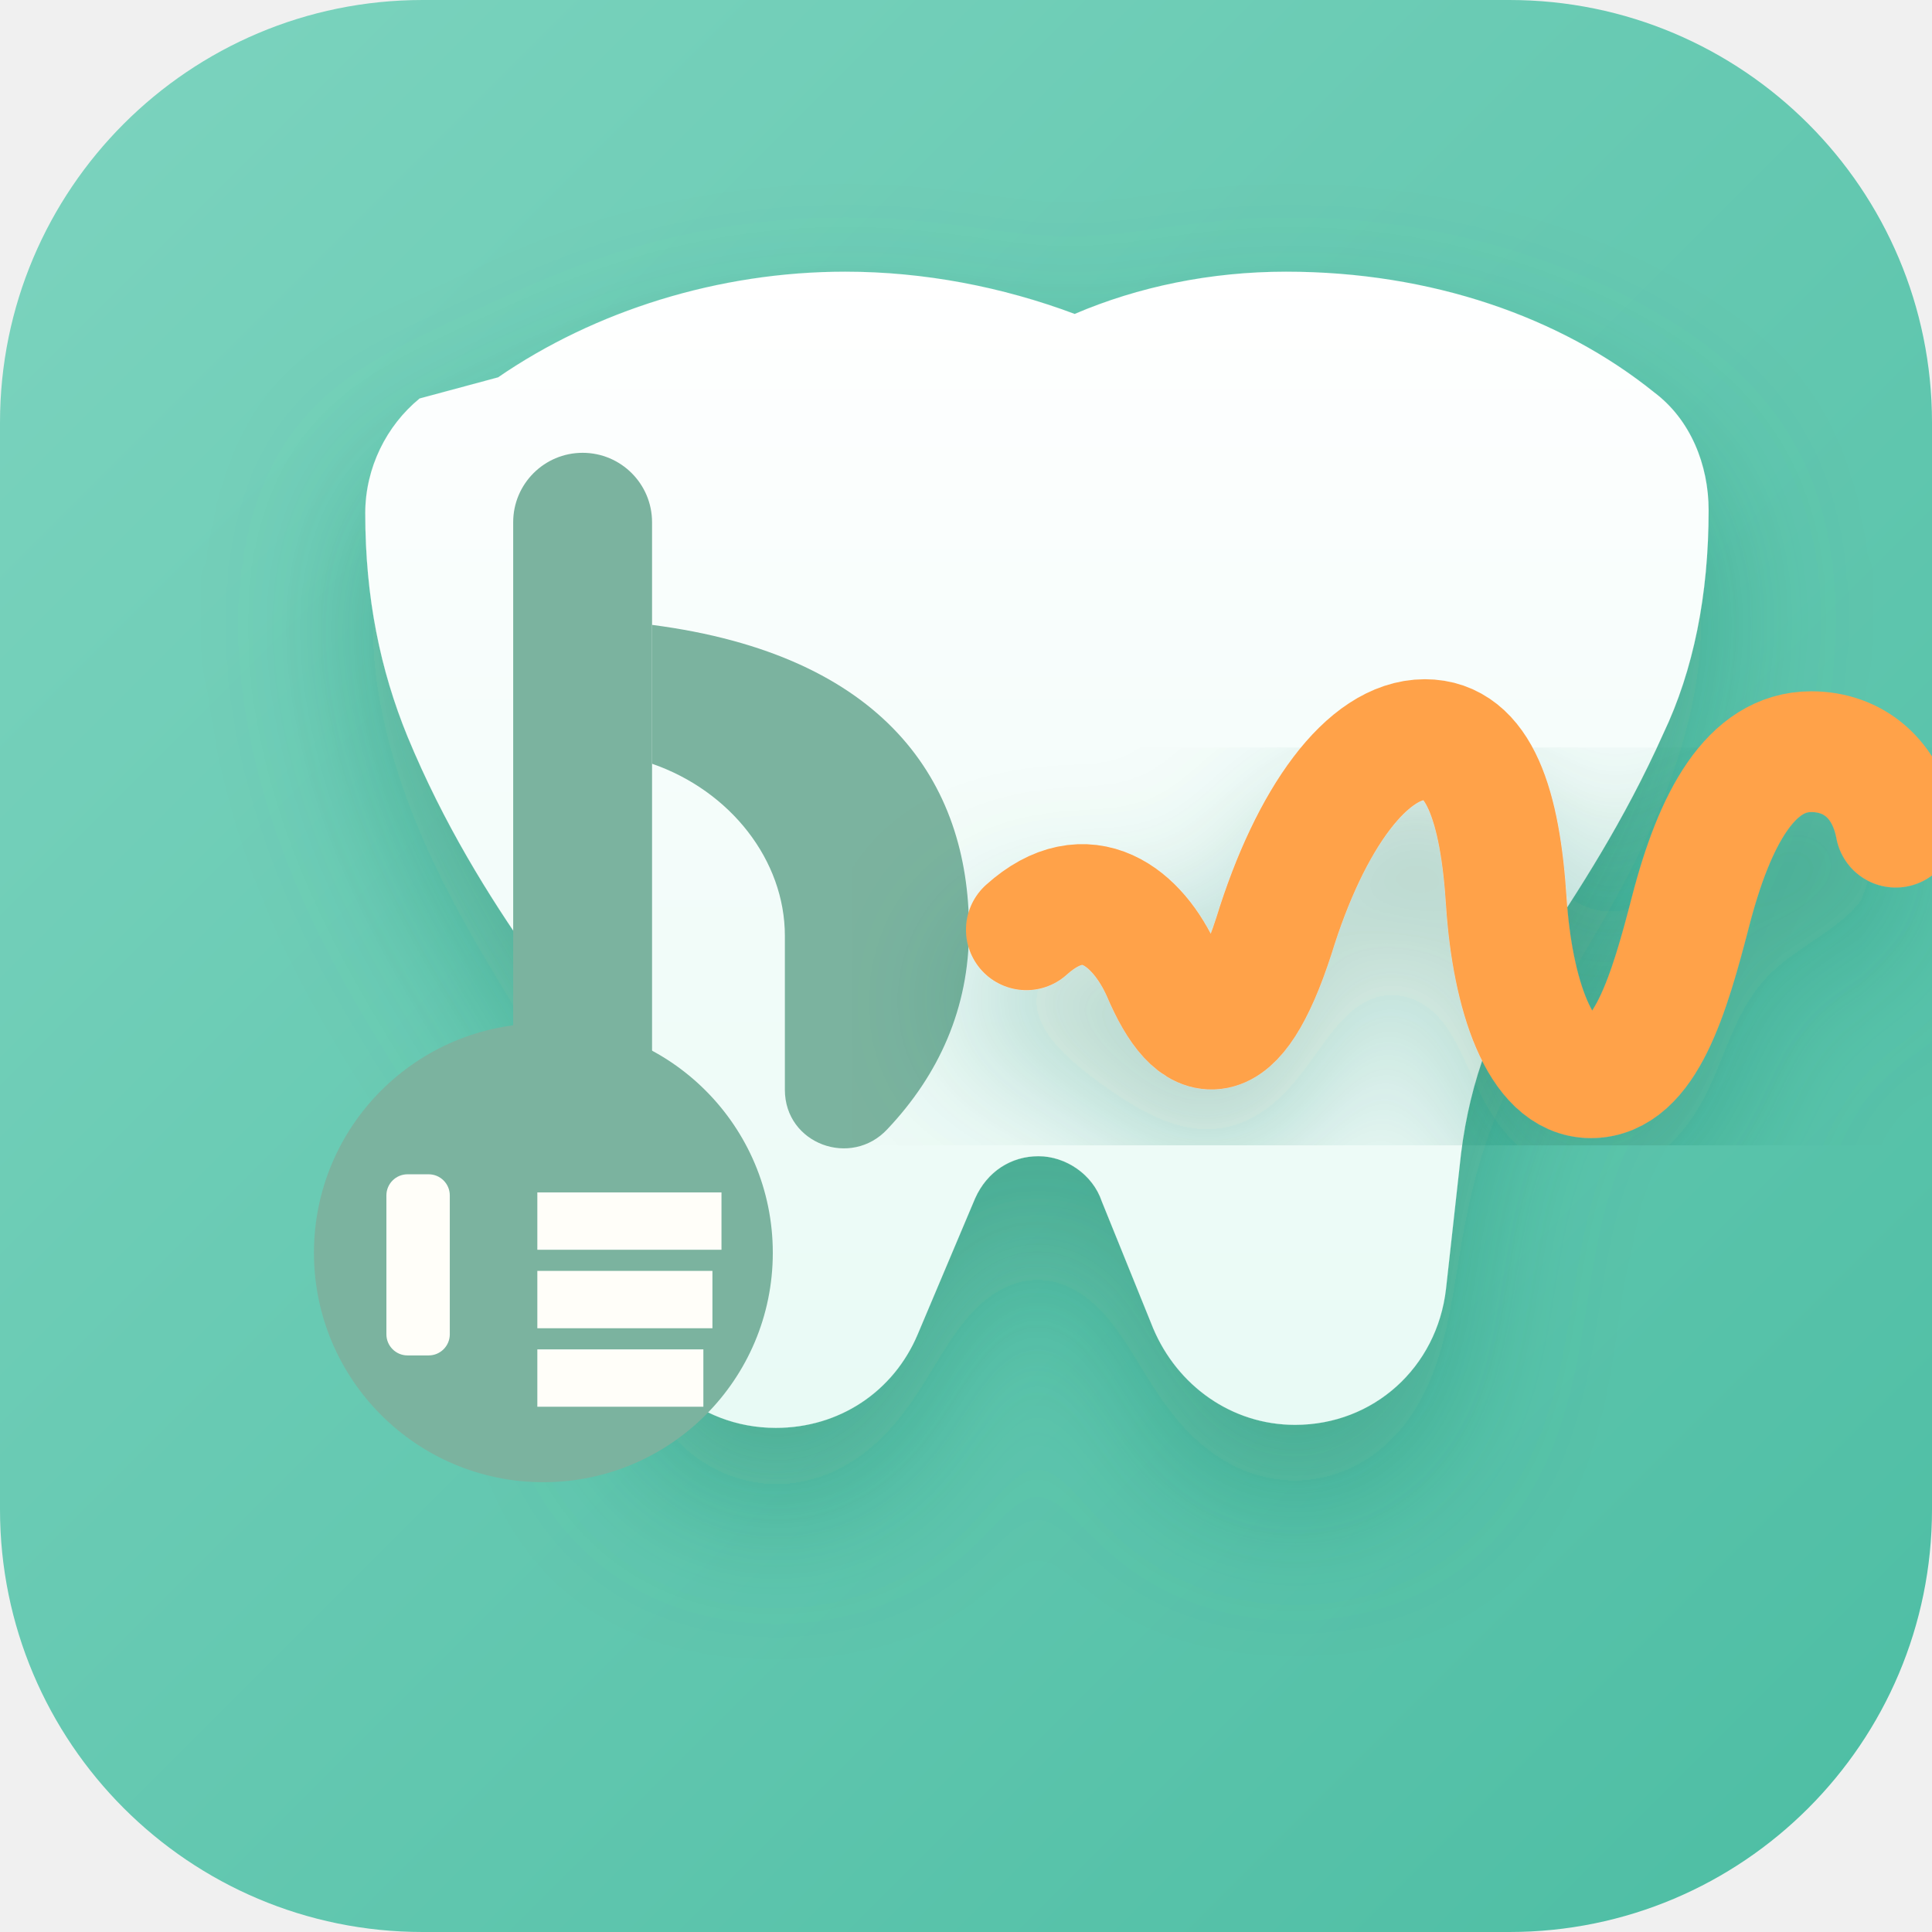
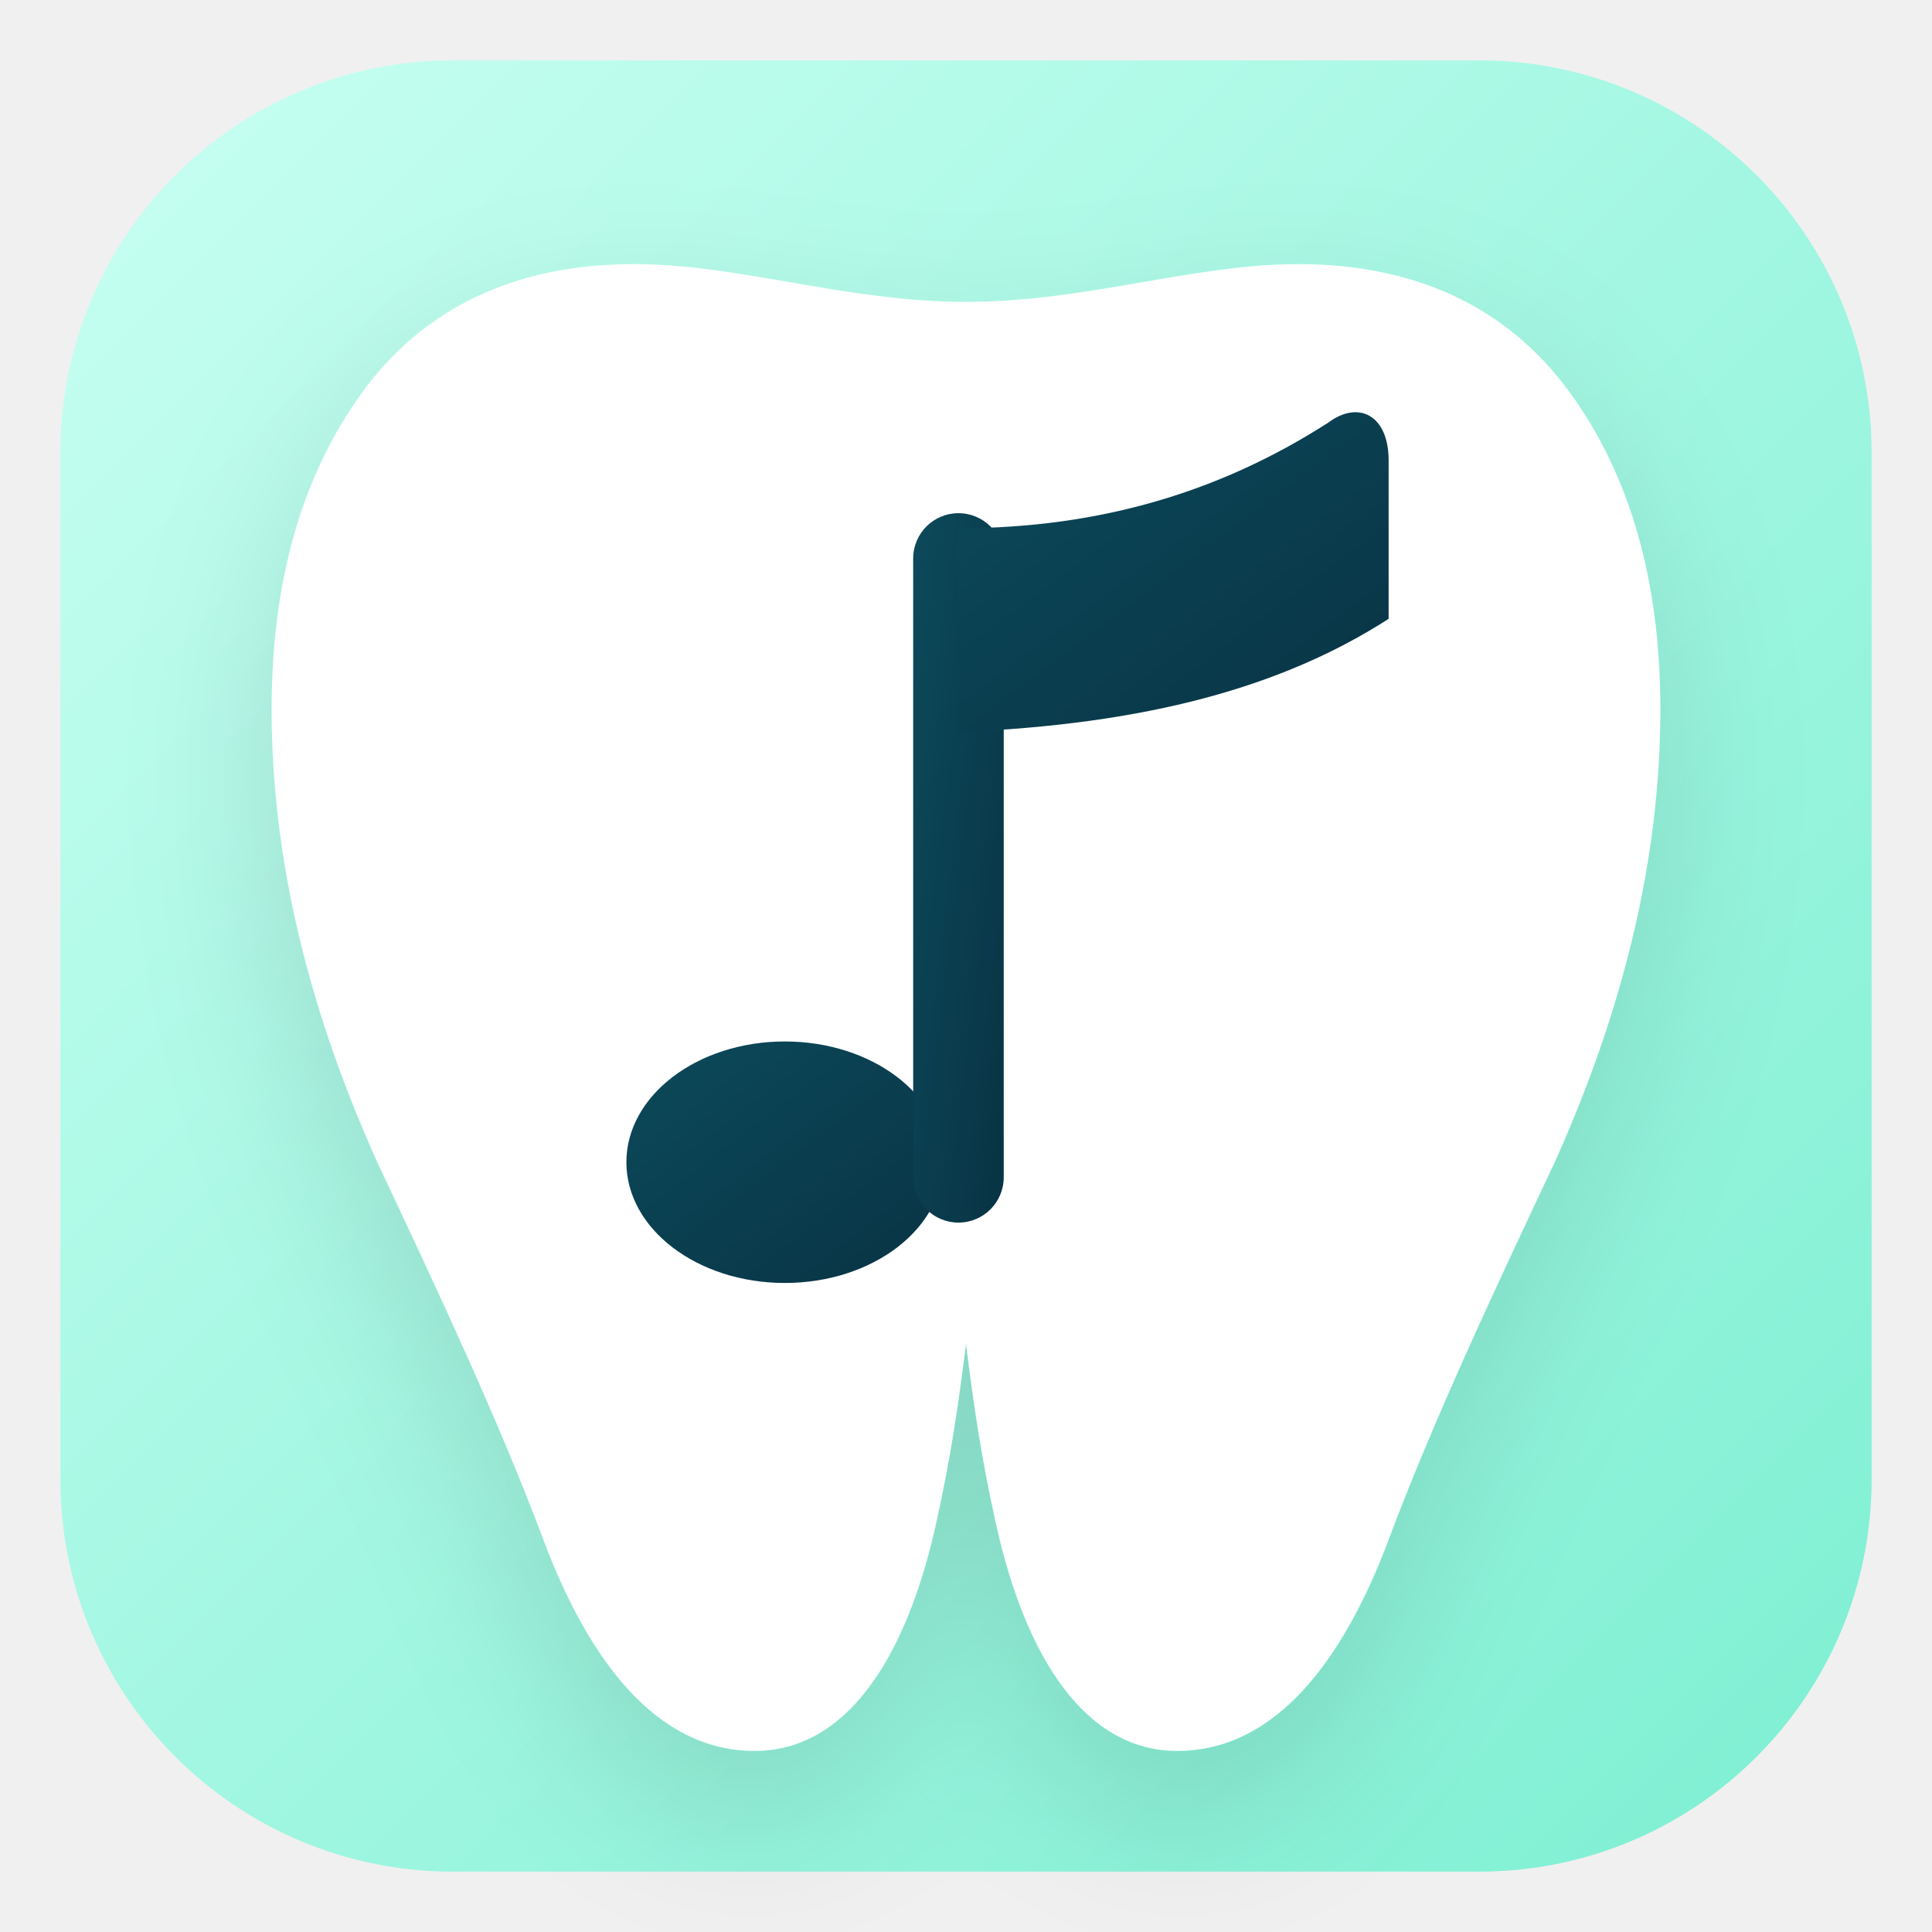
- <svg xmlns="http://www.w3.org/2000/svg" viewBox="0 0 64 64" width="64" height="64" role="img" aria-label="BrushBeats favicon">
+ <svg xmlns="http://www.w3.org/2000/svg" width="64" height="64" viewBox="0 0 256 256" role="img" aria-label="BrushBeats favicon">
  <defs>
-     <linearGradient id="bg" x1="0" y1="0" x2="1" y2="1">
-       <stop offset="0%" stop-color="#7dd4bf" />
-       <stop offset="100%" stop-color="#4cbda3" />
+     <linearGradient id="bgGradient" x1="0%" y1="0%" x2="100%" y2="100%">
+       <stop offset="0%" stop-color="#C8FFF2" />
+       <stop offset="100%" stop-color="#7DEFD2" />
    </linearGradient>
-     <linearGradient id="tooth" x1="0" y1="0" x2="0" y2="1">
-       <stop offset="0%" stop-color="#ffffff" />
-       <stop offset="100%" stop-color="#e8faf5" />
+     <linearGradient id="noteGradient" x1="0%" y1="0%" x2="100%" y2="100%">
+       <stop offset="0%" stop-color="#0C4A5B" />
+       <stop offset="100%" stop-color="#083344" />
    </linearGradient>
-     <filter id="soft-shadow" x="-20%" y="-20%" width="140%" height="140%">
-       <feDropShadow dx="0" dy="2.5" stdDeviation="2.5" flood-color="#1e7a60" flood-opacity="0.35" />
+     <filter id="shadow" x="-20%" y="-20%" width="140%" height="140%">
+       <feDropShadow dx="0" dy="8" stdDeviation="10" flood-color="#000000" flood-opacity="0.12" />
    </filter>
  </defs>
-   <rect x="0" y="0" width="64" height="64" rx="14" fill="url(#bg)" />
-   <path d="M16.5 12.5c3.2-2.2 7.3-3.5 11.5-3.5 2.6 0 5.2.5 7.6 1.4 2.1-.9 4.5-1.4 7-1.4 4.8 0 9.1 1.5 12.2 4 1.2.9 1.8 2.4 1.8 3.9 0 2.8-.5 5.3-1.5 7.4-1.3 2.9-2.8 5.2-4.2 7.3-1.4 2-2.2 4.2-2.5 6.6l-.5 4.5c-.3 2.6-2.4 4.5-5 4.5-2.1 0-3.9-1.3-4.7-3.2l-1.7-4.2c-.3-.9-1.2-1.5-2.1-1.5-.9 0-1.7.5-2.1 1.4l-1.9 4.5c-.8 1.9-2.6 3.1-4.7 3.1-2.6 0-4.7-1.9-5-4.4l-.6-4.6c-.3-2.4-1.1-4.6-2.5-6.6-1.4-2-2.9-4.4-4.1-7.3-.9-2.2-1.4-4.6-1.4-7.4 0-1.5.7-2.9 1.8-3.8z" fill="url(#tooth)" filter="url(#soft-shadow)" />
-   <g fill="#7bb39f">
-     <circle cx="18" cy="41.5" r="7.6" />
-     <rect x="17" y="15" width="4.6" height="27.8" rx="2.3" />
-     <path d="M21.6 20.7c7.7 1 10.5 5.2 10.5 10.1 0 2.6-1 4.8-2.7 6.6-1.2 1.3-3.4.5-3.4-1.3v-5.1c0-2.5-1.8-4.8-4.4-5.7z" />
-     <rect x="12.8" y="38.9" width="2.1" height="6" rx="0.7" fill="#fffef9" />
-     <path d="M17.8 39.5h6.1v1.9h-6.1z" fill="#fffef9" />
-     <path d="M17.8 42.1h5.8v1.9h-5.8z" fill="#fffef9" />
-     <path d="M17.8 44.7h5.5v1.9h-5.5z" fill="#fffef9" />
+   <rect x="8" y="8" width="240" height="240" rx="52" fill="url(#bgGradient)" />
+   <path d="M128 40 C112 40 98 35 84 35 C68 35 56 41 48 52 C40 63 36 77 36 94 C36 114 41 134 50 154 C58 171 66 188 72 204 C78 220 87 232 100 232 C112 232 120 220 124 202 C126 193 127 186 128 178 C129 186 130 193 132 202 C136 220 144 232 156 232 C169 232 178 220 184 204 C190 188 198 171 206 154 C215 134 220 114 220 94 C220 77 216 63 208 52 C200 41 188 35 172 35 C158 35 144 40 128 40 Z" fill="#FFFFFF" filter="url(#shadow)" />
+   <g transform="translate(-12,0)">
+     <ellipse cx="116" cy="154" rx="21" ry="16" fill="url(#noteGradient)" />
+     <rect x="133" y="68" width="12" height="94" rx="6" fill="url(#noteGradient)" />
+     <path d="M139 70 C158 70 174 65 188 56 C192 53 196 55 196 61 L196 82 C182 91 164 96 139 97 Z" fill="url(#noteGradient)" />
  </g>
-   <path d="M34 30.8c2-1.8 3.7-.4 4.5 1.4 1.1 2.6 2.4 2.8 3.7-1.2 1.2-3.9 3.1-6.5 5-6.5 1.8 0 2.5 2.2 2.7 5.4.2 3 1.1 5.8 2.8 5.8 1.8 0 2.6-2.8 3.3-5.5.8-3.1 2-5.3 4-5.3 1.4 0 2.5.9 2.8 2.5" fill="none" stroke="#ffa24a" stroke-width="4" stroke-linecap="round" stroke-linejoin="round" filter="url(#soft-shadow)" />
</svg>
